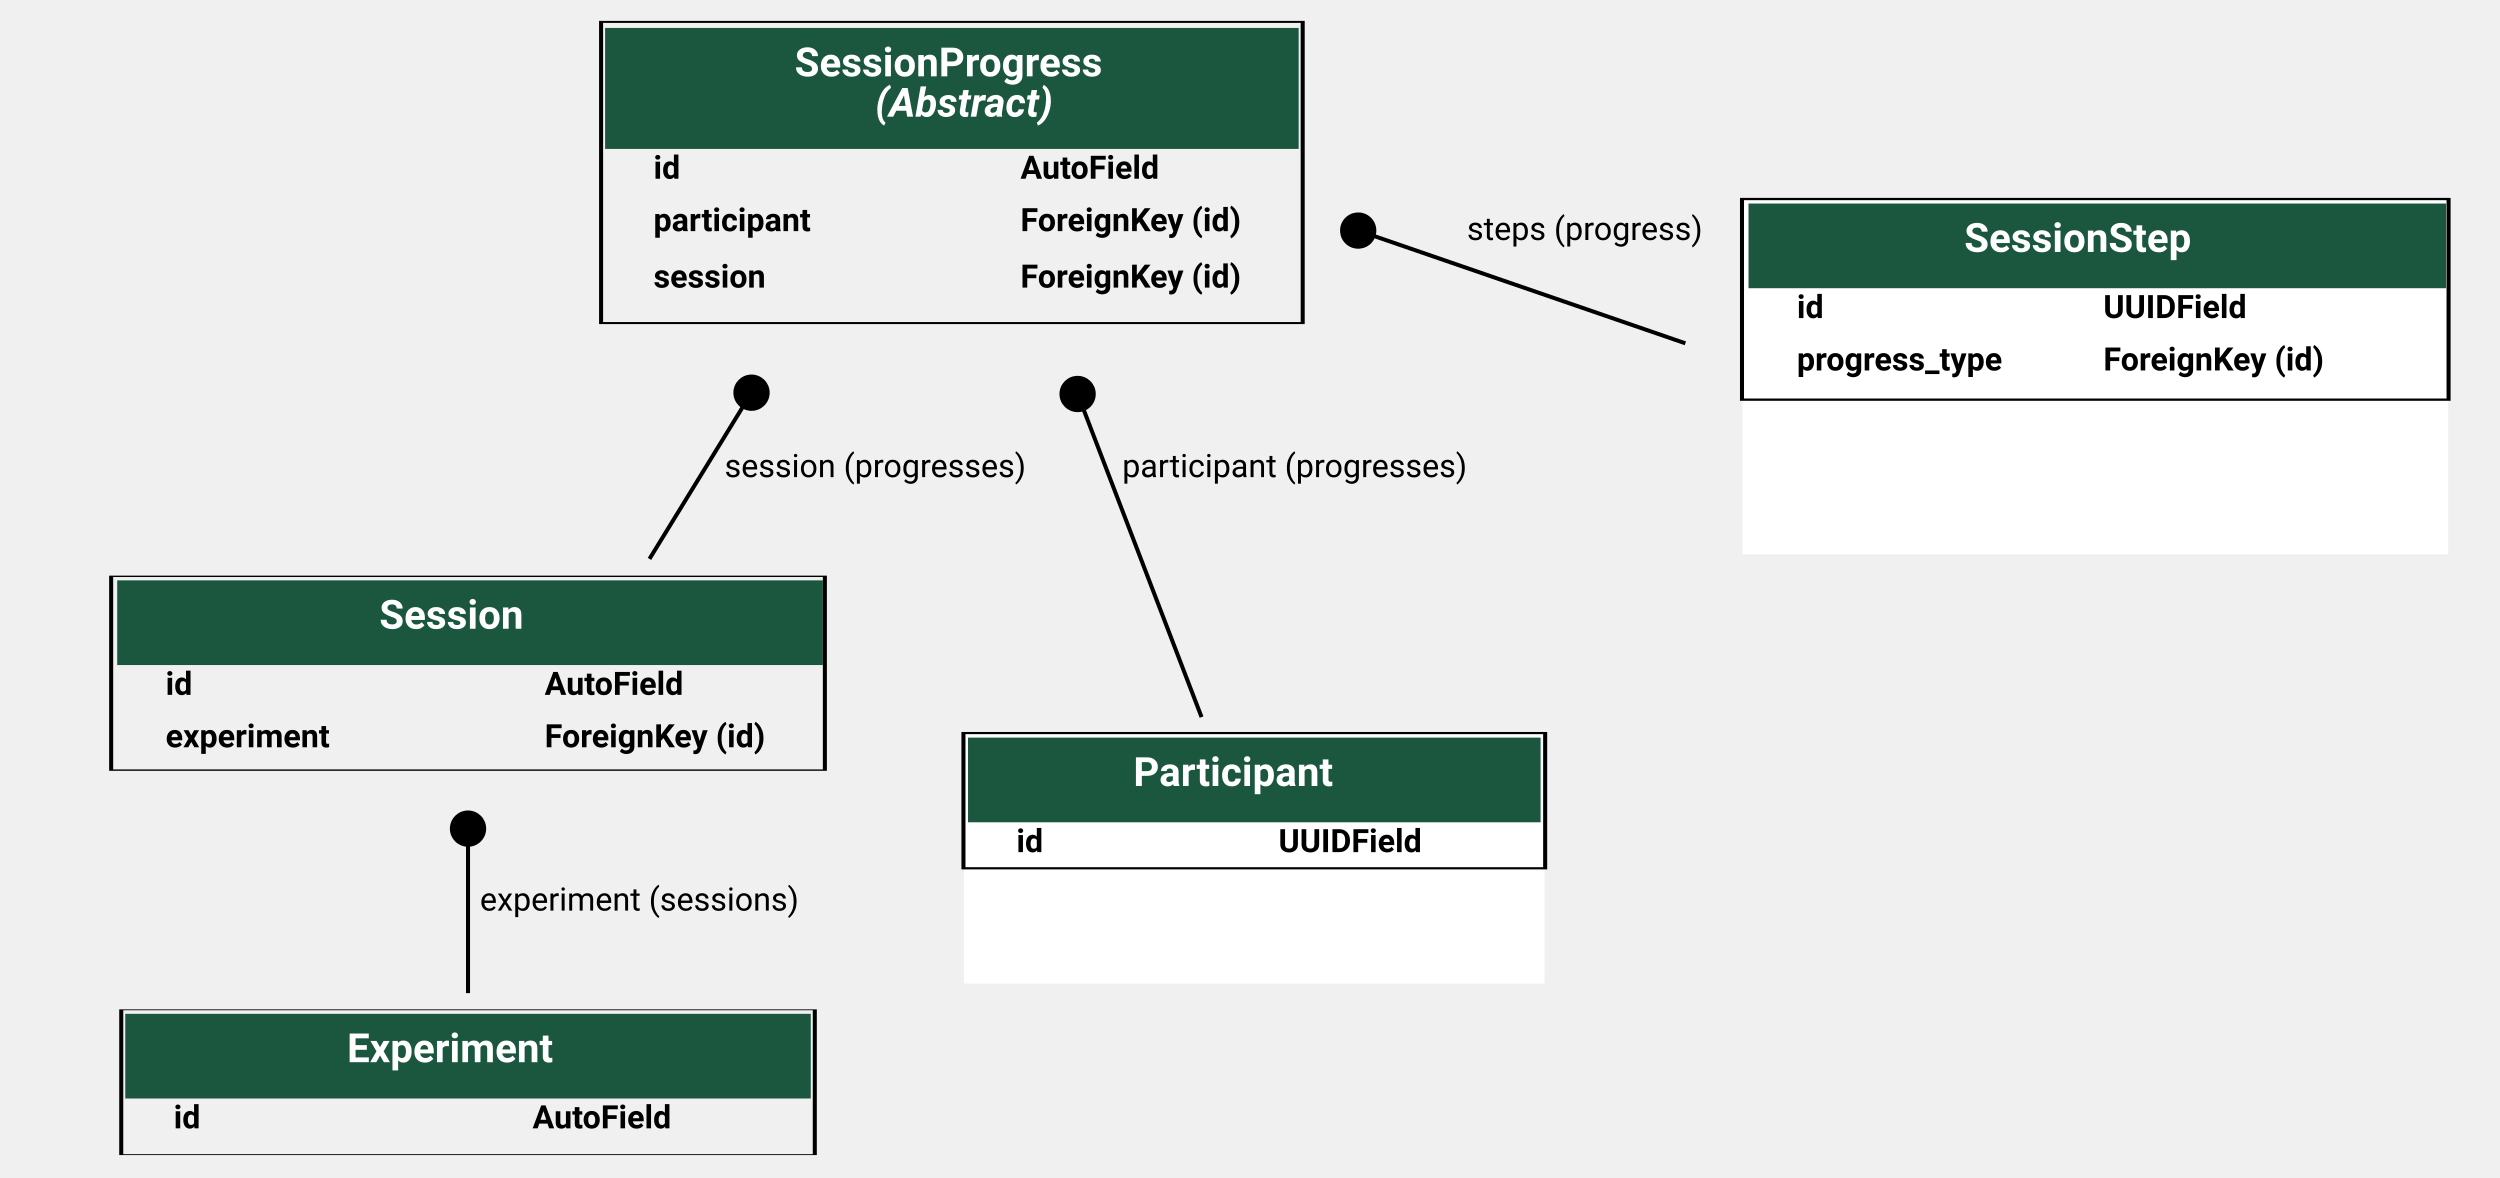
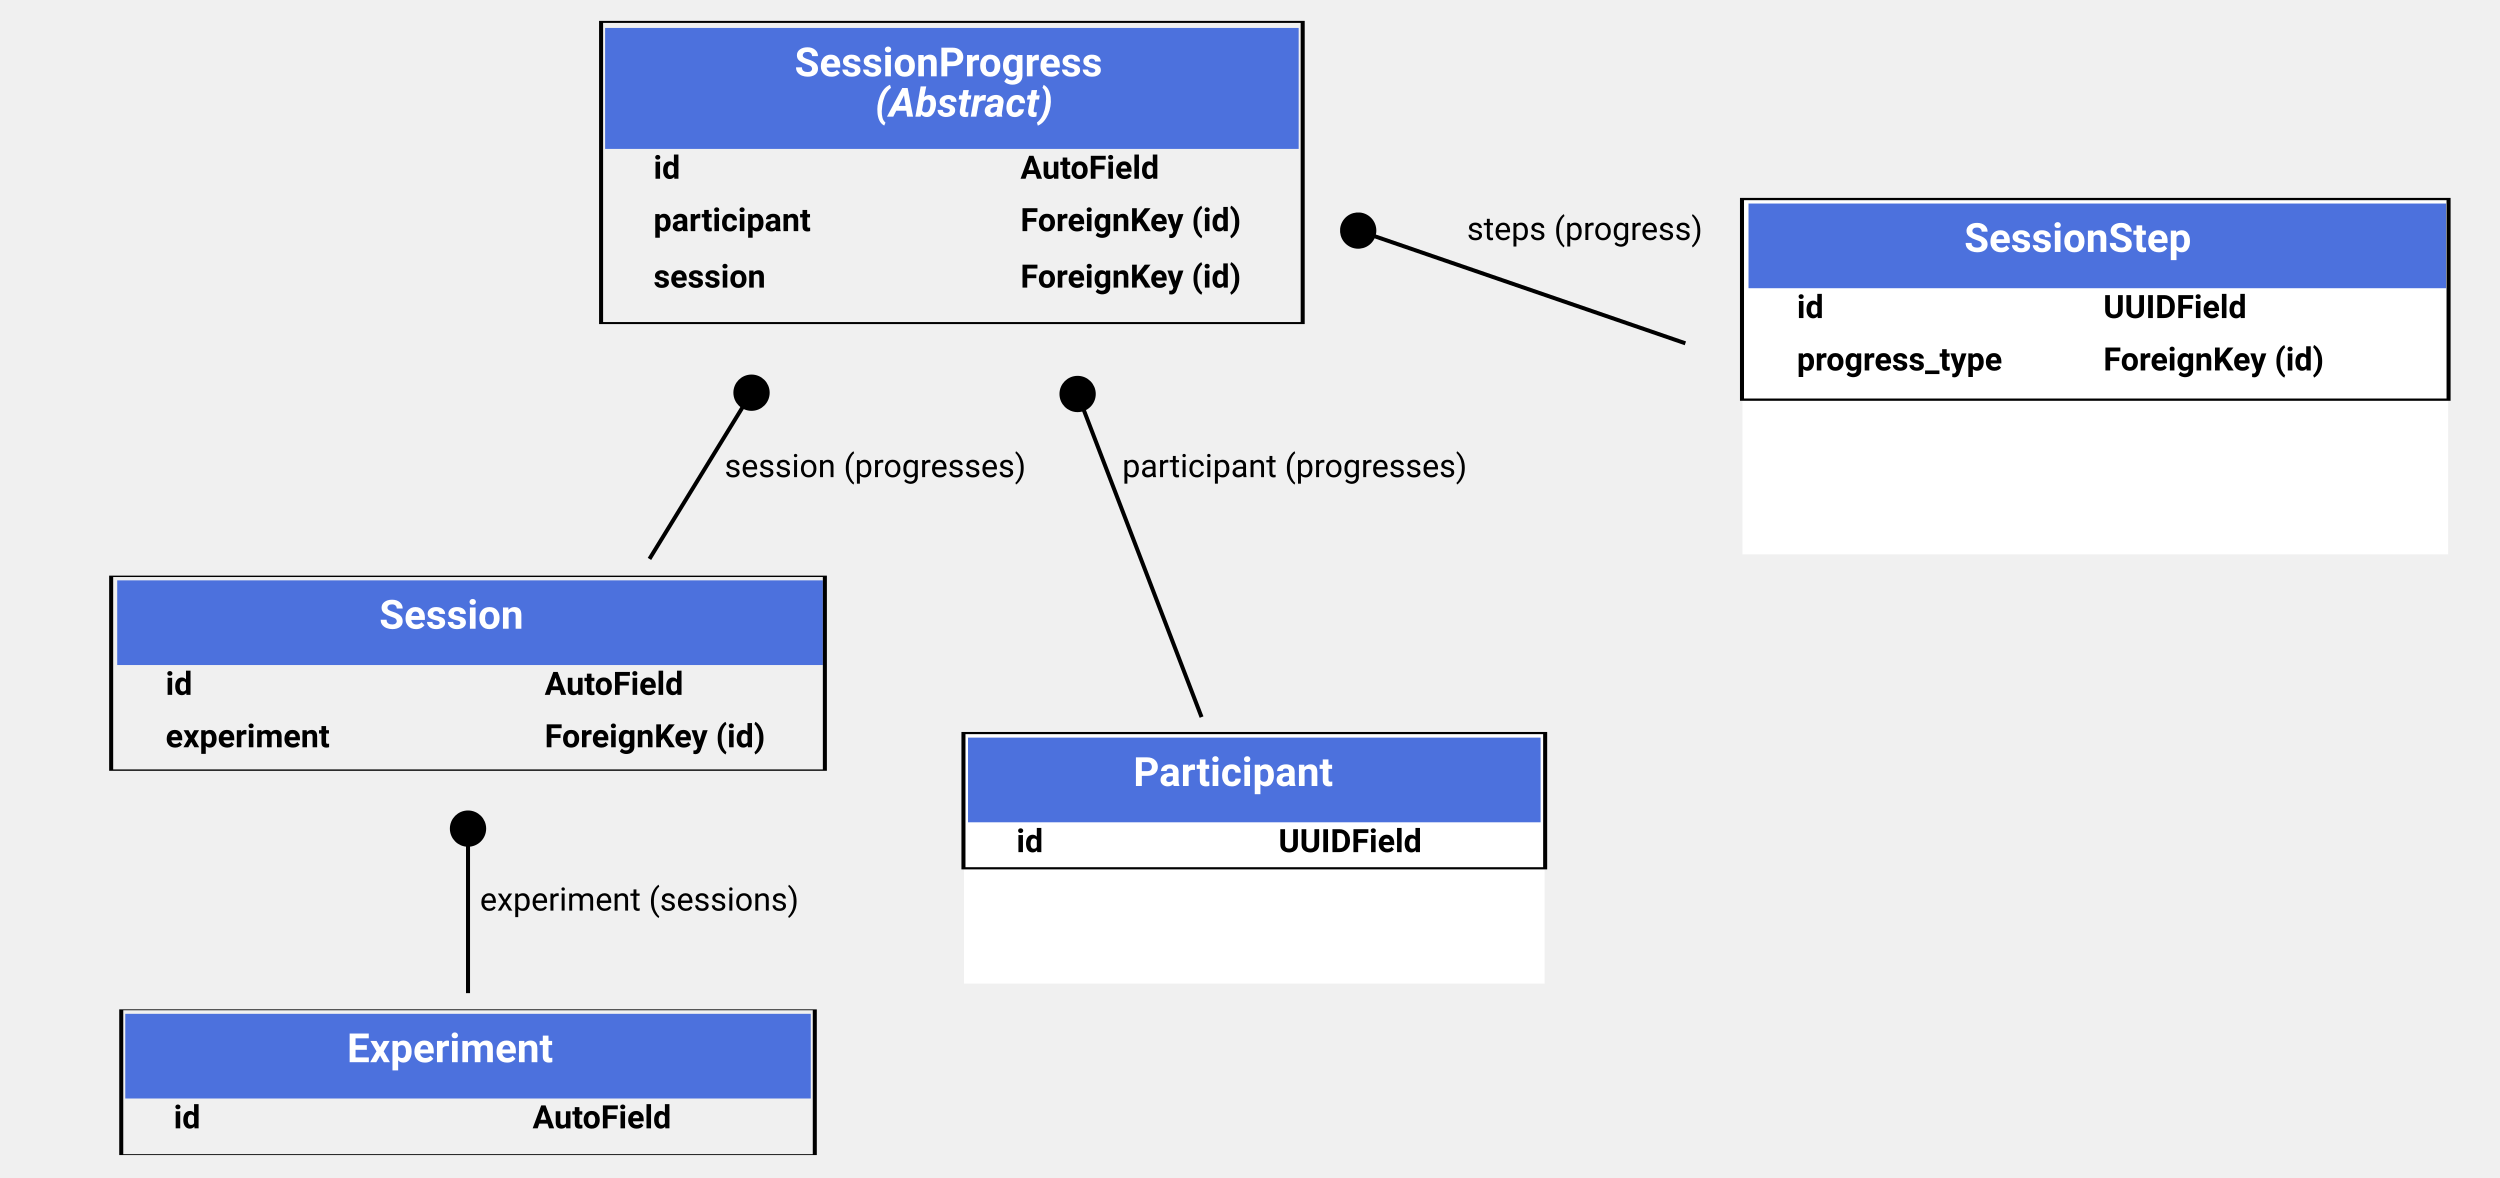
<svg xmlns="http://www.w3.org/2000/svg" width="620pt" height="292pt" viewBox="0 0 619.532 292" version="1.1" id="svg607">
  <defs id="defs611" />
  <g id="graph0" class="graph" transform="translate(4,573)">
    <g id="node2" class="node" transform="translate(-44.66574,-152.5707)">
-       <polygon fill="#1b563f" stroke="transparent" points="71.5,-148 71.5,-169 241.5,-169 241.5,-148 " id="polygon65" />
+       <polygon fill="#1b563f" stroke="transparent" points="71.5,-148 71.5,-169 241.5,-169 241.5,-148 " id="polygon65" style="fill:#4c71dd;fill-opacity:1" />
      <text text-anchor="start" x="116.5" y="-157" font-family="Roboto" font-size="8px" id="text67">   </text>
      <text text-anchor="start" x="126.5" y="-157" font-family="Roboto" font-weight="bold" font-size="10px" fill="#ffffff" id="text69">   Experiment    </text>
      <text text-anchor="start" x="73.5" y="-140.6" font-family="Roboto" font-size="8px" id="text71">   </text>
      <text text-anchor="start" x="83.5" y="-140.6" font-family="Roboto" font-weight="bold" font-size="8px" id="text73">id</text>
      <text text-anchor="start" x="90.5" y="-140.6" font-family="Roboto" font-size="8px" id="text75">   </text>
      <text text-anchor="start" x="162.5" y="-140.6" font-family="Roboto" font-size="8px" id="text77">   </text>
      <text text-anchor="start" x="172.5" y="-140.6" font-family="Roboto" font-weight="bold" font-size="8px" id="text79">AutoField</text>
      <text text-anchor="start" x="207.5" y="-140.6" font-family="Roboto" font-size="8px" id="text81">   </text>
      <text text-anchor="start" x="73.5" y="-127.6" font-family="Roboto" font-size="8px" id="text83">   </text>
      <text text-anchor="start" x="229.5" y="-127.6" font-family="Roboto" font-size="8px" id="text93">   </text>
      <text text-anchor="start" x="73.5" y="-114.6" font-family="Roboto" font-size="8px" id="text95">   </text>
      <text text-anchor="start" x="229.5" y="-114.6" font-family="Roboto" font-size="8px" id="text105">   </text>
      <text text-anchor="start" x="73.5" y="-101.6" font-family="Roboto" font-size="8px" id="text107">   </text>
      <text text-anchor="start" x="229.5" y="-101.6" font-family="Roboto" font-size="8px" id="text117">   </text>
      <text text-anchor="start" x="73.5" y="-88.6" font-family="Roboto" font-size="8px" id="text119">   </text>
      <text text-anchor="start" x="229.5" y="-88.6" font-family="Roboto" font-size="8px" id="text129">   </text>
      <text text-anchor="start" x="73.5" y="-75.6" font-family="Roboto" font-size="8px" id="text131">   </text>
      <text text-anchor="start" x="73.5" y="-62.6" font-family="Roboto" font-size="8px" id="text143">   </text>
      <text text-anchor="start" x="73.5" y="-49.6" font-family="Roboto" font-size="8px" id="text155">   </text>
      <text text-anchor="start" x="73.5" y="-36.6" font-family="Roboto" font-size="8px" id="text167">   </text>
      <text text-anchor="start" x="73.5" y="-23.6" font-family="Roboto" font-size="8px" id="text179">   </text>
      <text text-anchor="start" x="73.5" y="-10.6" font-family="Roboto" font-size="8px" id="text191">   </text>
      <polygon fill="none" stroke="#000000" points="70.5,-170 242.5,-170 242.5,-4 70.5,-4 " id="polygon203" transform="matrix(1,0,0,0.216369,0,-133.2173)" />
    </g>
    <g id="node3" class="node" transform="translate(-44.66574,-67.07069)">
-       <polygon fill="#1b563f" stroke="transparent" points="69.5,-341 69.5,-362 244.5,-362 244.5,-341 " id="polygon210" />
+       <polygon fill="#1b563f" stroke="transparent" points="69.5,-341 69.5,-362 244.5,-362 244.5,-341 " id="polygon210" style="fill:#4c71dd;fill-opacity:1" />
      <text text-anchor="start" x="124.5" y="-350" font-family="Roboto" font-size="8px" id="text212">   </text>
      <text text-anchor="start" x="134.5" y="-350" font-family="Roboto" font-weight="bold" font-size="10px" fill="#ffffff" id="text214">   Session    </text>
      <text text-anchor="start" x="71.5" y="-333.6" font-family="Roboto" font-size="8px" id="text216">   </text>
      <text text-anchor="start" x="81.5" y="-333.6" font-family="Roboto" font-weight="bold" font-size="8px" id="text218">id</text>
      <text text-anchor="start" x="88.5" y="-333.6" font-family="Roboto" font-size="8px" id="text220">   </text>
      <text text-anchor="start" x="165.5" y="-333.6" font-family="Roboto" font-size="8px" id="text222">   </text>
      <text text-anchor="start" x="175.5" y="-333.6" font-family="Roboto" font-weight="bold" font-size="8px" id="text224">AutoField</text>
      <text text-anchor="start" x="210.5" y="-333.6" font-family="Roboto" font-size="8px" id="text226">   </text>
      <text text-anchor="start" x="71.5" y="-320.6" font-family="Roboto" font-size="8px" id="text228">   </text>
      <text text-anchor="start" x="81.5" y="-320.6" font-family="Roboto" font-weight="bold" font-size="8px" id="text230">experiment</text>
      <text text-anchor="start" x="123.5" y="-320.6" font-family="Roboto" font-size="8px" id="text232">   </text>
      <text text-anchor="start" x="165.5" y="-320.6" font-family="Roboto" font-size="8px" id="text234">   </text>
      <text text-anchor="start" x="175.5" y="-320.6" font-family="Roboto" font-weight="bold" font-size="8px" id="text236">ForeignKey (id)</text>
      <text text-anchor="start" x="232.5" y="-320.6" font-family="Roboto" font-size="8px" id="text238">   </text>
      <text text-anchor="start" x="71.5" y="-307.6" font-family="Roboto" font-size="8px" id="text240">   </text>
      <text text-anchor="start" x="71.5" y="-294.6" font-family="Roboto" font-size="8px" id="text252">   </text>
      <text text-anchor="start" x="71.5" y="-281.6" font-family="Roboto" font-size="8px" id="text264">   </text>
      <text text-anchor="start" x="71.5" y="-268.6" font-family="Roboto" font-size="8px" id="text276">   </text>
      <text text-anchor="start" x="71.5" y="-255.6" font-family="Roboto" font-size="8px" id="text288">   </text>
      <text text-anchor="start" x="71.5" y="-242.6" font-family="Roboto" font-size="8px" id="text300">   </text>
      <text text-anchor="start" x="71.5" y="-315.1" font-family="Roboto" font-size="8px" id="text312">   </text>
      <polygon fill="none" stroke="#000000" points="68,-363 245,-363 245,-223 68,-223 " id="polygon324" transform="matrix(1,0,0,0.3432839,0,-238.3879)" />
    </g>
    <g id="edge1" class="edge" transform="translate(-44.66574,-152.5707)">
      <path fill="none" stroke="#000000" d="m 156.5,-210.68 c 0,12.02 0,24.44 0,36.55" id="path329" />
      <circle fill="#000000" stroke="#000000" cx="156.5" cy="-214.93" id="ellipse331" r="4" />
      <text text-anchor="middle" x="199" y="-194.6" font-family="Roboto" font-size="8px" id="text333">experiment (sessions)</text>
    </g>
    <g id="node4" class="node" transform="translate(-44.66574,-67.07069)">
      <polygon fill="#ffffff" stroke="transparent" points="279.5,-262 279.5,-324 423.5,-324 423.5,-262 " id="polygon338" />
-       <polygon fill="#1b563f" stroke="transparent" points="280.5,-302 280.5,-323 422.5,-323 422.5,-302 " id="polygon340" />
+       <polygon fill="#1b563f" stroke="transparent" points="280.5,-302 280.5,-323 422.5,-323 422.5,-302 " id="polygon340" style="fill:#4c71dd;fill-opacity:1" />
      <text text-anchor="start" x="311.5" y="-311" font-family="Roboto" font-size="8px" id="text342">   </text>
      <text text-anchor="start" x="321.5" y="-311" font-family="Roboto" font-weight="bold" font-size="10px" fill="#ffffff" id="text344">   Participant    </text>
      <text text-anchor="start" x="282.5" y="-294.6" font-family="Roboto" font-size="8px" id="text346">   </text>
      <text text-anchor="start" x="292.5" y="-294.6" font-family="Roboto" font-weight="bold" font-size="8px" id="text348">id</text>
      <text text-anchor="start" x="299.5" y="-294.6" font-family="Roboto" font-size="8px" id="text350">   </text>
      <text text-anchor="start" x="347.5" y="-294.6" font-family="Roboto" font-size="8px" id="text352">   </text>
      <text text-anchor="start" x="357.5" y="-294.6" font-family="Roboto" font-weight="bold" font-size="8px" id="text354">UUIDField</text>
      <text text-anchor="start" x="394.5" y="-294.6" font-family="Roboto" font-size="8px" id="text356">   </text>
      <text text-anchor="start" x="282.5" y="-281.6" font-family="Roboto" font-size="8px" id="text358">   </text>
      <text text-anchor="start" x="333.5" y="-281.6" font-family="Roboto" font-size="8px" id="text362">   </text>
      <text text-anchor="start" x="347.5" y="-281.6" font-family="Roboto" font-size="8px" id="text364">   </text>
      <text text-anchor="start" x="410.5" y="-281.6" font-family="Roboto" font-size="8px" id="text368">   </text>
      <text text-anchor="start" x="282.5" y="-268.6" font-family="Roboto" font-size="8px" id="text370">   </text>
      <text text-anchor="start" x="313.5" y="-268.6" font-family="Roboto" font-size="8px" id="text374">   </text>
      <text text-anchor="start" x="347.5" y="-268.6" font-family="Roboto" font-size="8px" id="text376">   </text>
      <text text-anchor="start" x="393.5" y="-268.6" font-family="Roboto" font-size="8px" id="text380">   </text>
      <polygon fill="none" stroke="#000000" points="279.5,-324 423.5,-324 423.5,-262 279.5,-262 " id="polygon382" transform="matrix(1.001832,0,0,0.5409582,-0.6439967,-148.8615)" />
    </g>
    <g id="node5" class="node" transform="translate(-44.66574,-2.570694)">
-       <polygon fill="#1b563f" stroke="transparent" points="362.5,-563.5 362.5,-533.5 190.5,-533.5 190.5,-563.5 " id="polygon389" />
+       <polygon fill="#1b563f" stroke="transparent" points="362.5,-563.5 362.5,-533.5 190.5,-533.5 190.5,-563.5 " id="polygon389" style="fill:#4c71dd;fill-opacity:1" />
      <text text-anchor="start" x="227.5" y="-551.5" font-family="Roboto" font-size="8px" id="text391">   </text>
      <text text-anchor="start" x="237.5" y="-551.5" font-family="Roboto" font-weight="bold" font-size="10px" fill="#ffffff" id="text393">   SessionProgress</text>
      <text text-anchor="start" x="257.5" y="-541.5" font-family="Roboto" font-weight="bold" font-style="italic" font-size="10px" fill="#ffffff" id="text397">(Abstract)</text>
      <text text-anchor="start" x="192.5" y="-526.1" font-family="Roboto" font-size="8px" id="text401">   </text>
      <text text-anchor="start" x="202.5" y="-526.1" font-family="Roboto" font-weight="bold" font-size="8px" id="text403">id</text>
      <text text-anchor="start" x="209.5" y="-526.1" font-family="Roboto" font-size="8px" id="text405">   </text>
      <text text-anchor="start" x="283.5" y="-526.1" font-family="Roboto" font-size="8px" id="text407">   </text>
      <text text-anchor="start" x="293.5" y="-526.1" font-family="Roboto" font-weight="bold" font-size="8px" id="text409">AutoField</text>
      <text text-anchor="start" x="328.5" y="-526.1" font-family="Roboto" font-size="8px" id="text411">   </text>
      <text text-anchor="start" x="192.5" y="-513.1" font-family="Roboto" font-size="8px" id="text413">   </text>
      <text text-anchor="start" x="202.5" y="-513.1" font-family="Roboto" font-weight="bold" font-size="8px" id="text415">participant</text>
      <text text-anchor="start" x="243.5" y="-513.1" font-family="Roboto" font-size="8px" id="text417">   </text>
      <text text-anchor="start" x="283.5" y="-513.1" font-family="Roboto" font-size="8px" id="text419">   </text>
      <text text-anchor="start" x="293.5" y="-513.1" font-family="Roboto" font-weight="bold" font-size="8px" id="text421">ForeignKey (id)</text>
      <text text-anchor="start" x="350.5" y="-513.1" font-family="Roboto" font-size="8px" id="text423">   </text>
      <text text-anchor="start" x="192.5" y="-500.1" font-family="Roboto" font-size="8px" id="text425">   </text>
      <text text-anchor="start" x="269.5" y="-500.1" font-family="Roboto" font-size="8px" id="text429">   </text>
      <text text-anchor="start" x="283.5" y="-500.1" font-family="Roboto" font-size="8px" id="text431">   </text>
      <text text-anchor="start" x="349.5" y="-500.1" font-family="Roboto" font-size="8px" id="text435">   </text>
      <text text-anchor="start" x="192.5" y="-487.1" font-family="Roboto" font-size="8px" id="text437">   </text>
      <text text-anchor="start" x="202.5" y="-499.1" font-family="Roboto" font-weight="bold" font-size="8px" id="text439">session</text>
      <text text-anchor="start" x="230.5" y="-502.1" font-family="Roboto" font-size="8px" id="text441">   </text>
      <text text-anchor="start" x="283.5" y="-502.1" font-family="Roboto" font-size="8px" id="text443">   </text>
      <text text-anchor="start" x="293.5" y="-499.1" font-family="Roboto" font-weight="bold" font-size="8px" id="text445">ForeignKey (id)</text>
      <text text-anchor="start" x="350.5" y="-502.1" font-family="Roboto" font-size="8px" id="text447">   </text>
      <text text-anchor="start" x="192.5" y="-474.1" font-family="Roboto" font-size="8px" id="text449">   </text>
      <text text-anchor="start" x="192.5" y="-461.1" font-family="Roboto" font-size="8px" id="text461">   </text>
      <text text-anchor="start" x="192.5" y="-448.1" font-family="Roboto" font-size="8px" id="text473">   </text>
      <text text-anchor="start" x="192.5" y="-435.1" font-family="Roboto" font-size="8px" id="text485">   </text>
      <text text-anchor="start" x="192.5" y="-422.1" font-family="Roboto" font-size="8px" id="text497">   </text>
      <polygon fill="none" stroke="#000000" points="363.5,-416 189.5,-416 189.5,-565 363.5,-565 " id="polygon509" transform="matrix(1,0,0,0.501291,0,-281.7706)" />
    </g>
    <g id="edge2" class="edge" transform="translate(-44.66574,-67.07069)">
      <path fill="none" stroke="#000000" d="m 224.64,-405.01 c -7.7,12.55 -15.59,25.4 -23.14,37.69" id="path514" />
      <circle fill="#000000" stroke="#000000" cx="226.81" cy="-408.54" id="ellipse516" r="4" />
      <text text-anchor="middle" x="257.5" y="-387.6" font-family="Roboto" font-size="8px" id="text518">session (progresses)</text>
    </g>
    <g id="edge3" class="edge" transform="translate(-44.66574,-67.07069)">
      <path fill="none" stroke="#000000" d="m 309.15,-404.4 c 10.32,26.92 21.15,55.14 29.27,76.31" id="path523" />
      <circle fill="#000000" stroke="#000000" cx="307.68" cy="-408.22" id="ellipse525" r="4" />
      <text text-anchor="middle" x="361.5" y="-387.6" font-family="Roboto" font-size="8px" id="text527">participant (progresses)</text>
    </g>
    <g id="node6" class="node" transform="translate(-44.66574,-2.570694)">
      <polygon fill="#ffffff" stroke="transparent" points="398,-446.5 398,-534.5 573,-534.5 573,-446.5 " id="polygon532" transform="translate(74.56177,13.54737)" />
-       <polygon fill="#1b563f" stroke="transparent" points="399.5,-512.5 399.5,-533.5 572.5,-533.5 572.5,-512.5 " id="polygon534" transform="translate(74.56177,13.54737)" />
+       <polygon fill="#1b563f" stroke="transparent" points="399.5,-512.5 399.5,-533.5 572.5,-533.5 572.5,-512.5 " id="polygon534" transform="translate(74.56177,13.54737)" style="fill:#4c71dd;fill-opacity:1" />
      <text text-anchor="start" x="517.562" y="-507.953" font-family="Roboto" font-size="8px" id="text536">   </text>
      <text text-anchor="start" x="527.562" y="-507.953" font-family="Roboto" font-weight="bold" font-size="10px" fill="#ffffff" id="text538">   SessionStep    </text>
      <text text-anchor="start" x="476.062" y="-491.553" font-family="Roboto" font-size="8px" id="text540">   </text>
      <text text-anchor="start" x="486.062" y="-491.553" font-family="Roboto" font-weight="bold" font-size="8px" id="text542">id</text>
      <text text-anchor="start" x="493.062" y="-491.553" font-family="Roboto" font-size="8px" id="text544">   </text>
      <text text-anchor="start" x="552.062" y="-491.553" font-family="Roboto" font-size="8px" id="text546">   </text>
      <text text-anchor="start" x="562.062" y="-491.553" font-family="Roboto" font-weight="bold" font-size="8px" id="text548">UUIDField</text>
      <text text-anchor="start" x="599.062" y="-491.553" font-family="Roboto" font-size="8px" id="text550">   </text>
      <text text-anchor="start" x="476.062" y="-478.553" font-family="Roboto" font-size="8px" id="text552">   </text>
      <text text-anchor="start" x="486.062" y="-478.553" font-family="Roboto" font-weight="bold" font-size="8px" id="text554">progress_type</text>
      <text text-anchor="start" x="538.062" y="-478.553" font-family="Roboto" font-size="8px" id="text556">   </text>
      <text text-anchor="start" x="552.062" y="-478.553" font-family="Roboto" font-size="8px" id="text558">   </text>
      <text text-anchor="start" x="562.062" y="-478.553" font-family="Roboto" font-weight="bold" font-size="8px" id="text560">ForeignKey (id)</text>
      <text text-anchor="start" x="619.062" y="-478.553" font-family="Roboto" font-size="8px" id="text562">   </text>
      <text text-anchor="start" x="476.062" y="-465.553" font-family="Roboto" font-size="8px" id="text564">   </text>
      <text text-anchor="start" x="527.062" y="-465.553" font-family="Roboto" font-size="8px" id="text568">   </text>
      <text text-anchor="start" x="552.062" y="-465.553" font-family="Roboto" font-size="8px" id="text570">   </text>
      <text text-anchor="start" x="615.062" y="-465.553" font-family="Roboto" font-size="8px" id="text574">   </text>
      <text text-anchor="start" x="476.062" y="-452.553" font-family="Roboto" font-size="8px" id="text576">   </text>
      <text text-anchor="start" x="502.062" y="-452.553" font-family="Roboto" font-size="8px" id="text580">   </text>
      <text text-anchor="start" x="552.062" y="-452.553" font-family="Roboto" font-size="8px" id="text582">   </text>
      <text text-anchor="start" x="601.062" y="-452.553" font-family="Roboto" font-size="8px" id="text586">   </text>
      <text text-anchor="start" x="401.5" y="-453.1" font-family="Roboto" font-size="8px" id="text588">   </text>
      <text text-anchor="start" x="455.5" y="-453.1" font-family="Roboto" font-size="8px" id="text592">   </text>
      <text text-anchor="start" x="477.5" y="-453.1" font-family="Roboto" font-size="8px" id="text594">   </text>
      <text text-anchor="start" x="560.5" y="-453.1" font-family="Roboto" font-size="8px" id="text598">   </text>
      <polygon fill="none" stroke="#000000" points="573,-534.5 573,-446.5 398,-446.5 398,-534.5 " id="polygon600" transform="matrix(1.00132,0,0,0.5653901,73.9208,-218.8672)" />
    </g>
    <g id="node7" class="node">
      </g>
    <g id="edge3-6" class="edge" transform="translate(73.68035,-136.8595)">
      <path fill="none" stroke="#000000" d="m 262.787,-377.626 c 27.255,9.398 55.835,19.241 77.271,26.629" id="path523-5" />
      <circle fill="#000000" stroke="#000000" cx="456.725" cy="-45.247" id="ellipse525-3" r="4" transform="rotate(-50)" />
      <text text-anchor="middle" x="315.107" y="-376.623" font-family="Roboto" font-size="8px" id="text527-5">steps (progress)</text>
    </g>
  </g>
</svg>
